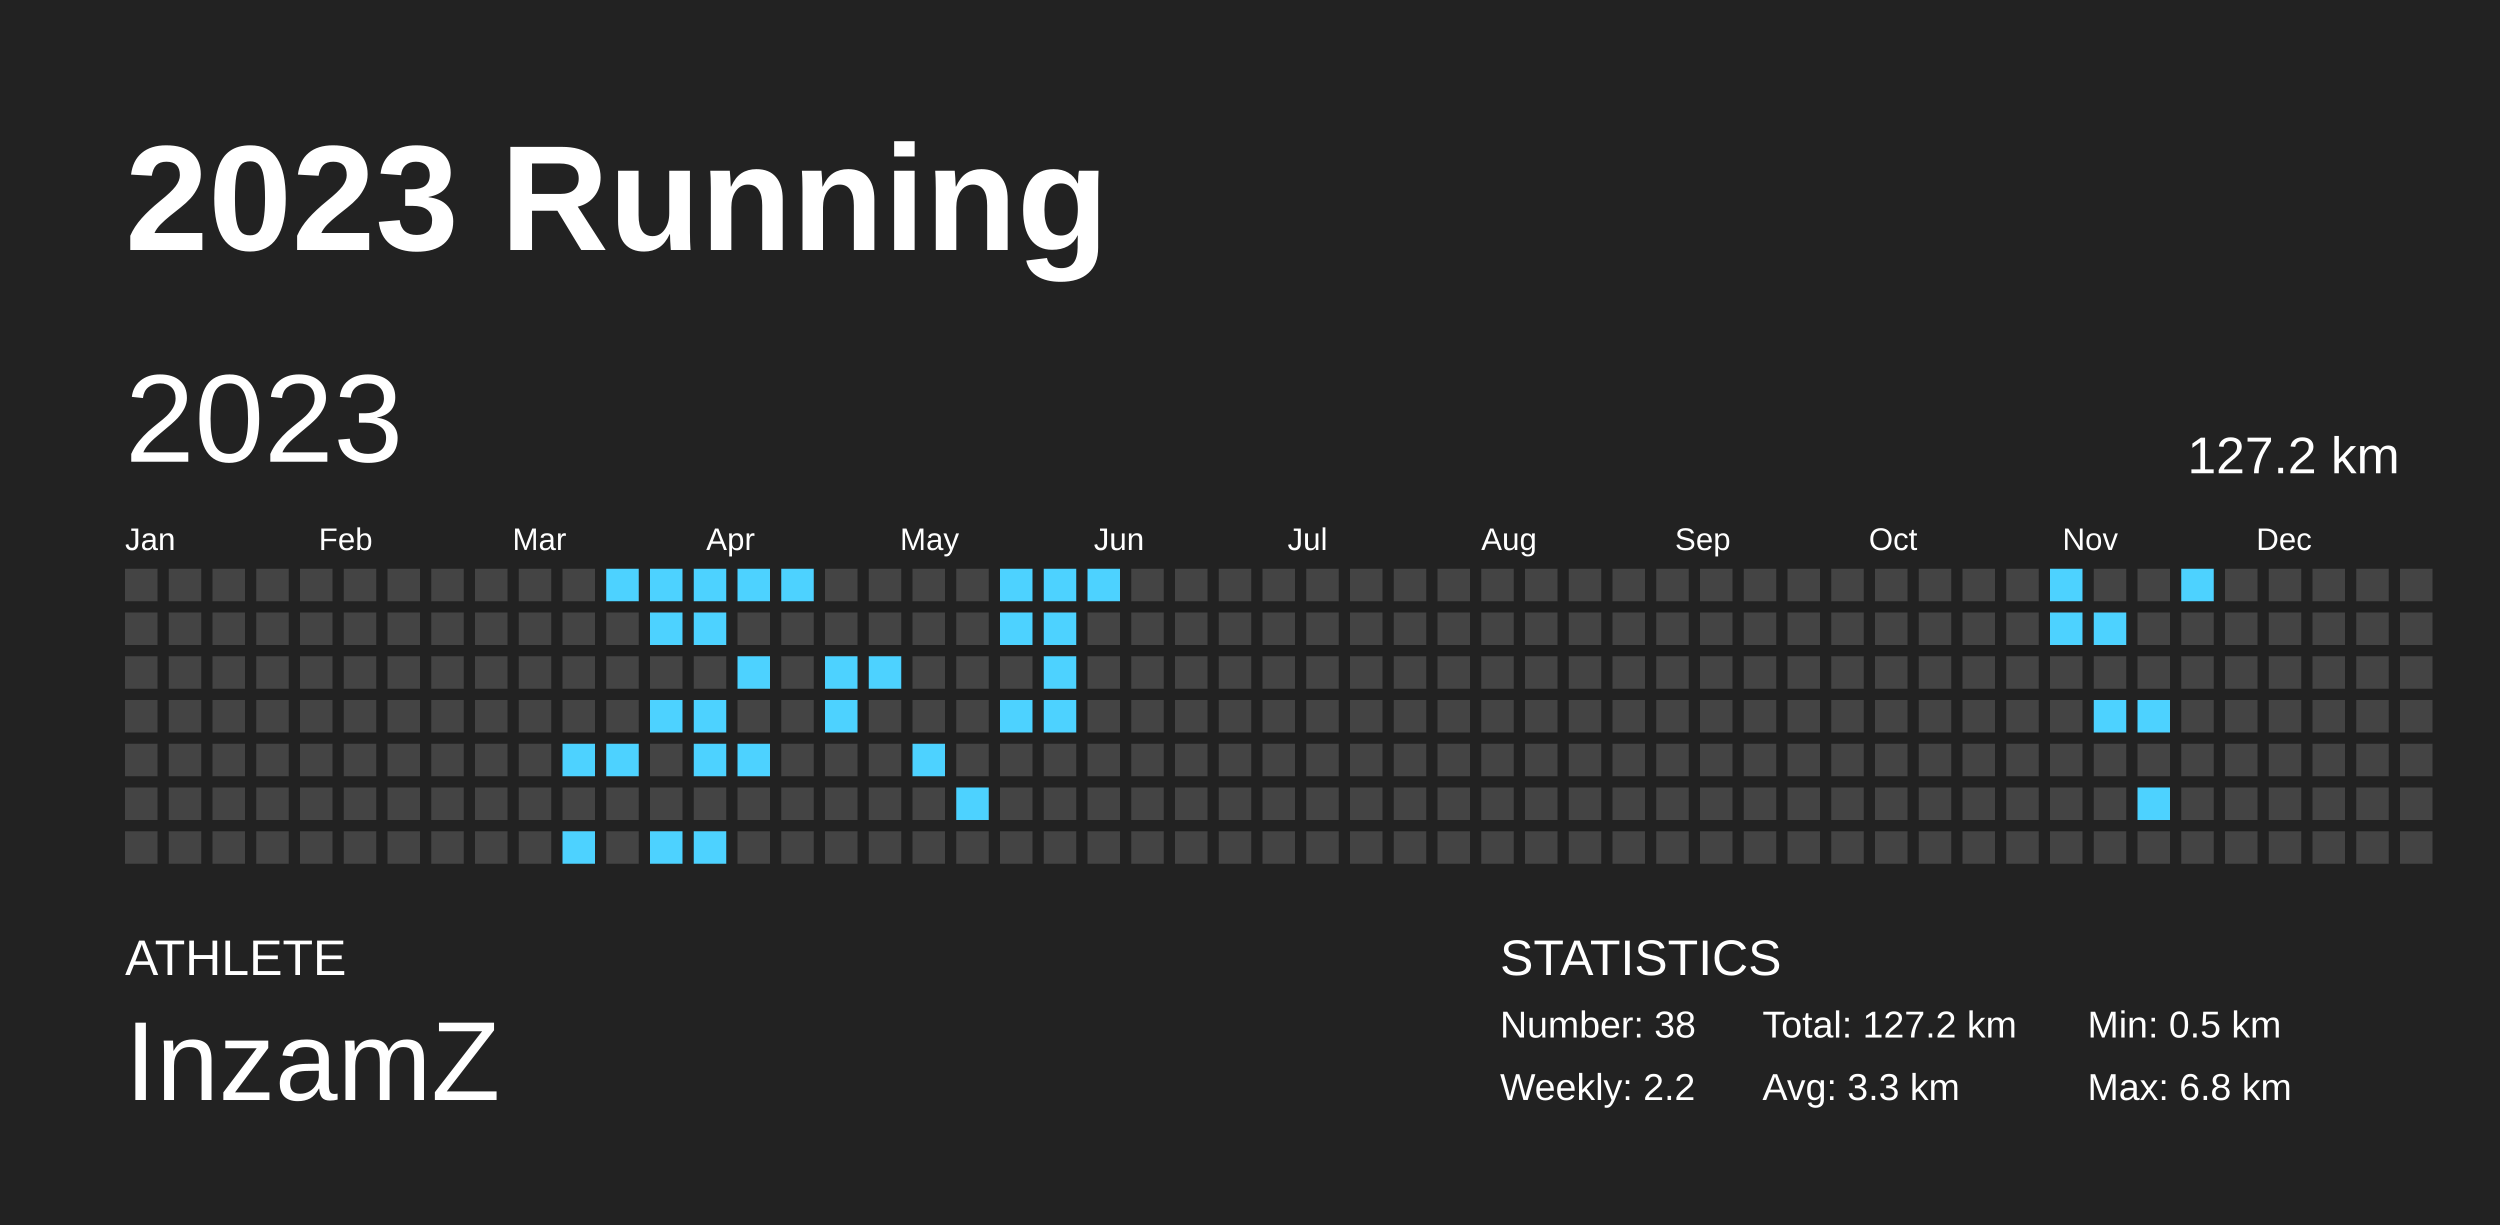
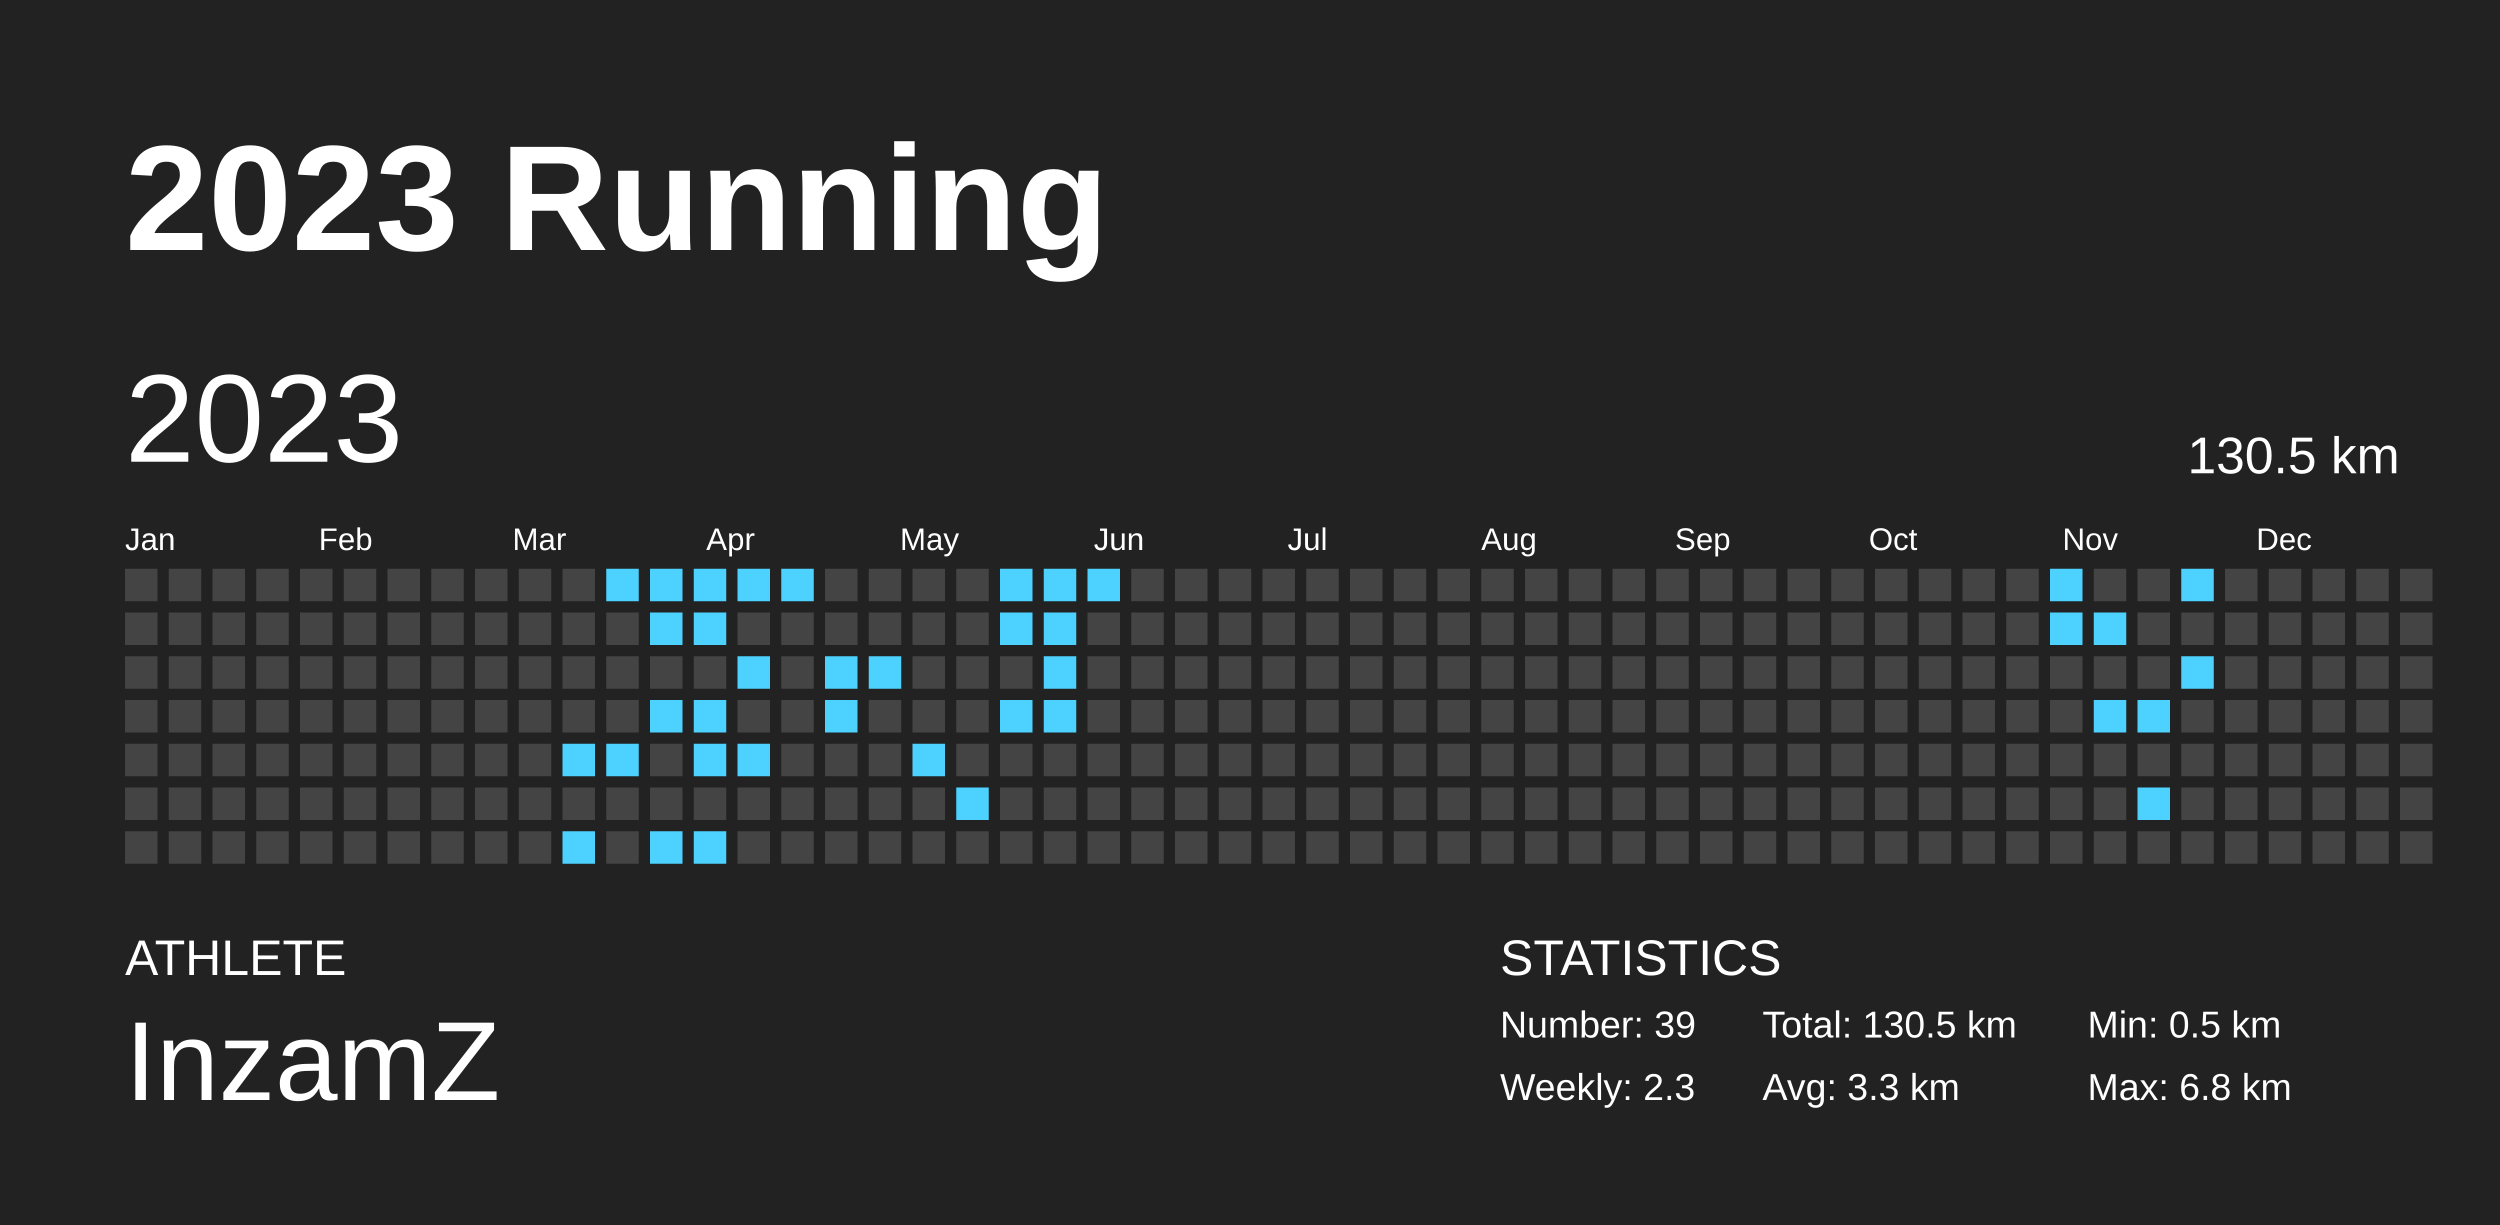
<svg xmlns="http://www.w3.org/2000/svg" baseProfile="full" height="98mm" version="1.1" viewBox="0,0,200,98" width="200mm">
  <defs />
  <rect fill="#222222" height="98" width="200" x="0" y="0" />
  <text fill="#FFFFFF" style="font-size:12px; font-family:Arial; font-weight:bold;" x="10" y="20">2023 Running</text>
  <text fill="#FFFFFF" style="font-size:4px; font-family:Arial" x="10" y="78">ATHLETE</text>
  <text fill="#FFFFFF" style="font-size:9px; font-family:Arial" x="10" y="88">InzamZ</text>
  <text fill="#FFFFFF" style="font-size:4px; font-family:Arial" x="120" y="78">STATISTICS</text>
-   <text fill="#FFFFFF" style="font-size:3px; font-family:Arial" x="120" y="83">Number: 38</text>
-   <text fill="#FFFFFF" style="font-size:3px; font-family:Arial" x="120" y="88">Weekly: 2.2</text>
-   <text fill="#FFFFFF" style="font-size:3px; font-family:Arial" x="141" y="83">Total: 127.2 km</text>
+   <text fill="#FFFFFF" style="font-size:3px; font-family:Arial" x="120" y="83">Number: 39</text>
+   <text fill="#FFFFFF" style="font-size:3px; font-family:Arial" x="120" y="88">Weekly: 2.3</text>
+   <text fill="#FFFFFF" style="font-size:3px; font-family:Arial" x="141" y="83">Total: 130.5 km</text>
  <text fill="#FFFFFF" style="font-size:3px; font-family:Arial" x="141" y="88">Avg: 3.3 km</text>
  <text fill="#FFFFFF" style="font-size:3px; font-family:Arial" x="167" y="83">Min: 0.5 km</text>
  <text fill="#FFFFFF" style="font-size:3px; font-family:Arial" x="167" y="88">Max: 6.8 km</text>
  <text dominant-baseline="hanging" fill="#FFFFFF" style="font-size:10.0px; font-family:Arial;" x="10" y="30">2023</text>
-   <text dominant-baseline="hanging" fill="#FFFFFF" style="font-size:4.125px; font-family:Arial;" x="175" y="35">127.2 km</text>
+   <text dominant-baseline="hanging" fill="#FFFFFF" style="font-size:4.125px; font-family:Arial;" x="175" y="35">130.5 km</text>
  <text fill="#FFFFFF" style="font-size:2.5px; font-family:Arial" x="10.0" y="44">Jan</text>
  <text fill="#FFFFFF" style="font-size:2.5px; font-family:Arial" x="25.5" y="44">Feb</text>
  <text fill="#FFFFFF" style="font-size:2.5px; font-family:Arial" x="41.0" y="44">Mar</text>
  <text fill="#FFFFFF" style="font-size:2.5px; font-family:Arial" x="56.5" y="44">Apr</text>
  <text fill="#FFFFFF" style="font-size:2.5px; font-family:Arial" x="72.0" y="44">May</text>
  <text fill="#FFFFFF" style="font-size:2.5px; font-family:Arial" x="87.5" y="44">Jun</text>
  <text fill="#FFFFFF" style="font-size:2.5px; font-family:Arial" x="103.0" y="44">Jul</text>
  <text fill="#FFFFFF" style="font-size:2.5px; font-family:Arial" x="118.5" y="44">Aug</text>
  <text fill="#FFFFFF" style="font-size:2.5px; font-family:Arial" x="134.0" y="44">Sep</text>
  <text fill="#FFFFFF" style="font-size:2.5px; font-family:Arial" x="149.5" y="44">Oct</text>
  <text fill="#FFFFFF" style="font-size:2.5px; font-family:Arial" x="165.0" y="44">Nov</text>
  <text fill="#FFFFFF" style="font-size:2.5px; font-family:Arial" x="180.5" y="44">Dec</text>
  <rect fill="#444444" height="2.6" width="2.6" x="10.0" y="45.5" />
  <rect fill="#444444" height="2.6" width="2.6" x="10.0" y="49.0" />
  <rect fill="#444444" height="2.6" width="2.6" x="10.0" y="52.5" />
  <rect fill="#444444" height="2.6" width="2.6" x="10.0" y="56.0" />
  <rect fill="#444444" height="2.6" width="2.6" x="10.0" y="59.5" />
  <rect fill="#444444" height="2.6" width="2.6" x="10.0" y="63.0" />
  <rect fill="#444444" height="2.6" width="2.6" x="10.0" y="66.5" />
  <rect fill="#444444" height="2.6" width="2.6" x="13.5" y="45.5" />
  <rect fill="#444444" height="2.6" width="2.6" x="13.5" y="49.0" />
  <rect fill="#444444" height="2.6" width="2.6" x="13.5" y="52.5" />
  <rect fill="#444444" height="2.6" width="2.6" x="13.5" y="56.0" />
  <rect fill="#444444" height="2.6" width="2.6" x="13.5" y="59.5" />
  <rect fill="#444444" height="2.6" width="2.6" x="13.5" y="63.0" />
  <rect fill="#444444" height="2.6" width="2.6" x="13.5" y="66.5" />
  <rect fill="#444444" height="2.6" width="2.6" x="17.0" y="45.5" />
  <rect fill="#444444" height="2.6" width="2.6" x="17.0" y="49.0" />
  <rect fill="#444444" height="2.6" width="2.6" x="17.0" y="52.5" />
  <rect fill="#444444" height="2.6" width="2.6" x="17.0" y="56.0" />
  <rect fill="#444444" height="2.6" width="2.6" x="17.0" y="59.5" />
  <rect fill="#444444" height="2.6" width="2.6" x="17.0" y="63.0" />
  <rect fill="#444444" height="2.6" width="2.6" x="17.0" y="66.5" />
  <rect fill="#444444" height="2.6" width="2.6" x="20.5" y="45.5" />
  <rect fill="#444444" height="2.6" width="2.6" x="20.5" y="49.0" />
  <rect fill="#444444" height="2.6" width="2.6" x="20.5" y="52.5" />
  <rect fill="#444444" height="2.6" width="2.6" x="20.5" y="56.0" />
  <rect fill="#444444" height="2.6" width="2.6" x="20.5" y="59.5" />
  <rect fill="#444444" height="2.6" width="2.6" x="20.5" y="63.0" />
  <rect fill="#444444" height="2.6" width="2.6" x="20.5" y="66.5" />
  <rect fill="#444444" height="2.6" width="2.6" x="24.0" y="45.5" />
  <rect fill="#444444" height="2.6" width="2.6" x="24.0" y="49.0" />
  <rect fill="#444444" height="2.6" width="2.6" x="24.0" y="52.5" />
  <rect fill="#444444" height="2.6" width="2.6" x="24.0" y="56.0" />
  <rect fill="#444444" height="2.6" width="2.6" x="24.0" y="59.5" />
  <rect fill="#444444" height="2.6" width="2.6" x="24.0" y="63.0" />
  <rect fill="#444444" height="2.6" width="2.6" x="24.0" y="66.5" />
  <rect fill="#444444" height="2.6" width="2.6" x="27.5" y="45.5" />
  <rect fill="#444444" height="2.6" width="2.6" x="27.5" y="49.0" />
  <rect fill="#444444" height="2.6" width="2.6" x="27.5" y="52.5" />
  <rect fill="#444444" height="2.6" width="2.6" x="27.5" y="56.0" />
  <rect fill="#444444" height="2.6" width="2.6" x="27.5" y="59.5" />
  <rect fill="#444444" height="2.6" width="2.6" x="27.5" y="63.0" />
  <rect fill="#444444" height="2.6" width="2.6" x="27.5" y="66.5" />
  <rect fill="#444444" height="2.6" width="2.6" x="31.0" y="45.5" />
  <rect fill="#444444" height="2.6" width="2.6" x="31.0" y="49.0" />
  <rect fill="#444444" height="2.6" width="2.6" x="31.0" y="52.5" />
  <rect fill="#444444" height="2.6" width="2.6" x="31.0" y="56.0" />
  <rect fill="#444444" height="2.6" width="2.6" x="31.0" y="59.5" />
  <rect fill="#444444" height="2.6" width="2.6" x="31.0" y="63.0" />
  <rect fill="#444444" height="2.6" width="2.6" x="31.0" y="66.5" />
  <rect fill="#444444" height="2.6" width="2.6" x="34.5" y="45.5" />
  <rect fill="#444444" height="2.6" width="2.6" x="34.5" y="49.0" />
  <rect fill="#444444" height="2.6" width="2.6" x="34.5" y="52.5" />
  <rect fill="#444444" height="2.6" width="2.6" x="34.5" y="56.0" />
  <rect fill="#444444" height="2.6" width="2.6" x="34.5" y="59.5" />
  <rect fill="#444444" height="2.6" width="2.6" x="34.5" y="63.0" />
  <rect fill="#444444" height="2.6" width="2.6" x="34.5" y="66.5" />
  <rect fill="#444444" height="2.6" width="2.6" x="38.0" y="45.5" />
  <rect fill="#444444" height="2.6" width="2.6" x="38.0" y="49.0" />
  <rect fill="#444444" height="2.6" width="2.6" x="38.0" y="52.5" />
  <rect fill="#444444" height="2.6" width="2.6" x="38.0" y="56.0" />
  <rect fill="#444444" height="2.6" width="2.6" x="38.0" y="59.5" />
  <rect fill="#444444" height="2.6" width="2.6" x="38.0" y="63.0" />
  <rect fill="#444444" height="2.6" width="2.6" x="38.0" y="66.5" />
  <rect fill="#444444" height="2.6" width="2.6" x="41.5" y="45.5" />
  <rect fill="#444444" height="2.6" width="2.6" x="41.5" y="49.0" />
  <rect fill="#444444" height="2.6" width="2.6" x="41.5" y="52.5" />
  <rect fill="#444444" height="2.6" width="2.6" x="41.5" y="56.0" />
  <rect fill="#444444" height="2.6" width="2.6" x="41.5" y="59.5" />
  <rect fill="#444444" height="2.6" width="2.6" x="41.5" y="63.0" />
  <rect fill="#444444" height="2.6" width="2.6" x="41.5" y="66.5" />
  <rect fill="#444444" height="2.6" width="2.6" x="45.0" y="45.5" />
  <rect fill="#444444" height="2.6" width="2.6" x="45.0" y="49.0" />
  <rect fill="#444444" height="2.6" width="2.6" x="45.0" y="52.5" />
  <rect fill="#444444" height="2.6" width="2.6" x="45.0" y="56.0" />
  <rect fill="#4dd2ff" height="2.6" width="2.6" x="45.0" y="59.5" />
  <rect fill="#444444" height="2.6" width="2.6" x="45.0" y="63.0" />
  <rect fill="#4dd2ff" height="2.6" width="2.6" x="45.0" y="66.5" />
  <rect fill="#4dd2ff" height="2.6" width="2.6" x="48.5" y="45.5" />
  <rect fill="#444444" height="2.6" width="2.6" x="48.5" y="49.0" />
  <rect fill="#444444" height="2.6" width="2.6" x="48.5" y="52.5" />
  <rect fill="#444444" height="2.6" width="2.6" x="48.5" y="56.0" />
  <rect fill="#4dd2ff" height="2.6" width="2.6" x="48.5" y="59.5" />
  <rect fill="#444444" height="2.6" width="2.6" x="48.5" y="63.0" />
  <rect fill="#444444" height="2.6" width="2.6" x="48.5" y="66.5" />
  <rect fill="#4dd2ff" height="2.6" width="2.6" x="52.0" y="45.5" />
  <rect fill="#4dd2ff" height="2.6" width="2.6" x="52.0" y="49.0" />
  <rect fill="#444444" height="2.6" width="2.6" x="52.0" y="52.5" />
  <rect fill="#4dd2ff" height="2.6" width="2.6" x="52.0" y="56.0" />
  <rect fill="#444444" height="2.6" width="2.6" x="52.0" y="59.5" />
  <rect fill="#444444" height="2.6" width="2.6" x="52.0" y="63.0" />
  <rect fill="#4dd2ff" height="2.6" width="2.6" x="52.0" y="66.5" />
  <rect fill="#4dd2ff" height="2.6" width="2.6" x="55.5" y="45.5" />
  <rect fill="#4dd2ff" height="2.6" width="2.6" x="55.5" y="49.0" />
  <rect fill="#444444" height="2.6" width="2.6" x="55.5" y="52.5" />
  <rect fill="#4dd2ff" height="2.6" width="2.6" x="55.5" y="56.0" />
  <rect fill="#4dd2ff" height="2.6" width="2.6" x="55.5" y="59.5" />
  <rect fill="#444444" height="2.6" width="2.6" x="55.5" y="63.0" />
  <rect fill="#4dd2ff" height="2.6" width="2.6" x="55.5" y="66.5" />
  <rect fill="#4dd2ff" height="2.6" width="2.6" x="59.0" y="45.5" />
  <rect fill="#444444" height="2.6" width="2.6" x="59.0" y="49.0" />
  <rect fill="#4dd2ff" height="2.6" width="2.6" x="59.0" y="52.5" />
  <rect fill="#444444" height="2.6" width="2.6" x="59.0" y="56.0" />
  <rect fill="#4dd2ff" height="2.6" width="2.6" x="59.0" y="59.5" />
  <rect fill="#444444" height="2.6" width="2.6" x="59.0" y="63.0" />
  <rect fill="#444444" height="2.6" width="2.6" x="59.0" y="66.5" />
  <rect fill="#4dd2ff" height="2.6" width="2.6" x="62.5" y="45.5" />
  <rect fill="#444444" height="2.6" width="2.6" x="62.5" y="49.0" />
  <rect fill="#444444" height="2.6" width="2.6" x="62.5" y="52.5" />
  <rect fill="#444444" height="2.6" width="2.6" x="62.5" y="56.0" />
  <rect fill="#444444" height="2.6" width="2.6" x="62.5" y="59.5" />
  <rect fill="#444444" height="2.6" width="2.6" x="62.5" y="63.0" />
  <rect fill="#444444" height="2.6" width="2.6" x="62.5" y="66.5" />
  <rect fill="#444444" height="2.6" width="2.6" x="66.0" y="45.5" />
  <rect fill="#444444" height="2.6" width="2.6" x="66.0" y="49.0" />
  <rect fill="#4dd2ff" height="2.6" width="2.6" x="66.0" y="52.5" />
  <rect fill="#4dd2ff" height="2.6" width="2.6" x="66.0" y="56.0" />
  <rect fill="#444444" height="2.6" width="2.6" x="66.0" y="59.5" />
  <rect fill="#444444" height="2.6" width="2.6" x="66.0" y="63.0" />
  <rect fill="#444444" height="2.6" width="2.6" x="66.0" y="66.5" />
  <rect fill="#444444" height="2.6" width="2.6" x="69.5" y="45.5" />
  <rect fill="#444444" height="2.6" width="2.6" x="69.5" y="49.0" />
  <rect fill="#4dd2ff" height="2.6" width="2.6" x="69.5" y="52.5" />
  <rect fill="#444444" height="2.6" width="2.6" x="69.5" y="56.0" />
  <rect fill="#444444" height="2.6" width="2.6" x="69.5" y="59.5" />
  <rect fill="#444444" height="2.6" width="2.6" x="69.5" y="63.0" />
  <rect fill="#444444" height="2.6" width="2.6" x="69.5" y="66.5" />
  <rect fill="#444444" height="2.6" width="2.6" x="73.0" y="45.5" />
  <rect fill="#444444" height="2.6" width="2.6" x="73.0" y="49.0" />
  <rect fill="#444444" height="2.6" width="2.6" x="73.0" y="52.5" />
  <rect fill="#444444" height="2.6" width="2.6" x="73.0" y="56.0" />
  <rect fill="#4dd2ff" height="2.6" width="2.6" x="73.0" y="59.5" />
  <rect fill="#444444" height="2.6" width="2.6" x="73.0" y="63.0" />
  <rect fill="#444444" height="2.6" width="2.6" x="73.0" y="66.5" />
  <rect fill="#444444" height="2.6" width="2.6" x="76.5" y="45.5" />
  <rect fill="#444444" height="2.6" width="2.6" x="76.5" y="49.0" />
  <rect fill="#444444" height="2.6" width="2.6" x="76.5" y="52.5" />
  <rect fill="#444444" height="2.6" width="2.6" x="76.5" y="56.0" />
  <rect fill="#444444" height="2.6" width="2.6" x="76.5" y="59.5" />
  <rect fill="#4dd2ff" height="2.6" width="2.6" x="76.5" y="63.0" />
  <rect fill="#444444" height="2.6" width="2.6" x="76.5" y="66.5" />
  <rect fill="#4dd2ff" height="2.6" width="2.6" x="80.0" y="45.5" />
  <rect fill="#4dd2ff" height="2.6" width="2.6" x="80.0" y="49.0" />
  <rect fill="#444444" height="2.6" width="2.6" x="80.0" y="52.5" />
  <rect fill="#4dd2ff" height="2.6" width="2.6" x="80.0" y="56.0" />
  <rect fill="#444444" height="2.6" width="2.6" x="80.0" y="59.5" />
  <rect fill="#444444" height="2.6" width="2.6" x="80.0" y="63.0" />
  <rect fill="#444444" height="2.6" width="2.6" x="80.0" y="66.5" />
  <rect fill="#4dd2ff" height="2.6" width="2.6" x="83.5" y="45.5" />
  <rect fill="#4dd2ff" height="2.6" width="2.6" x="83.5" y="49.0" />
  <rect fill="#4dd2ff" height="2.6" width="2.6" x="83.5" y="52.5" />
  <rect fill="#4dd2ff" height="2.6" width="2.6" x="83.5" y="56.0" />
  <rect fill="#444444" height="2.6" width="2.6" x="83.5" y="59.5" />
  <rect fill="#444444" height="2.6" width="2.6" x="83.5" y="63.0" />
  <rect fill="#444444" height="2.6" width="2.6" x="83.5" y="66.5" />
  <rect fill="#4dd2ff" height="2.6" width="2.6" x="87.0" y="45.5" />
  <rect fill="#444444" height="2.6" width="2.6" x="87.0" y="49.0" />
  <rect fill="#444444" height="2.6" width="2.6" x="87.0" y="52.5" />
  <rect fill="#444444" height="2.6" width="2.6" x="87.0" y="56.0" />
  <rect fill="#444444" height="2.6" width="2.6" x="87.0" y="59.5" />
  <rect fill="#444444" height="2.6" width="2.6" x="87.0" y="63.0" />
  <rect fill="#444444" height="2.6" width="2.6" x="87.0" y="66.5" />
  <rect fill="#444444" height="2.6" width="2.6" x="90.5" y="45.5" />
  <rect fill="#444444" height="2.6" width="2.6" x="90.5" y="49.0" />
  <rect fill="#444444" height="2.6" width="2.6" x="90.5" y="52.5" />
  <rect fill="#444444" height="2.6" width="2.6" x="90.5" y="56.0" />
  <rect fill="#444444" height="2.6" width="2.6" x="90.5" y="59.5" />
  <rect fill="#444444" height="2.6" width="2.6" x="90.5" y="63.0" />
  <rect fill="#444444" height="2.6" width="2.6" x="90.5" y="66.5" />
  <rect fill="#444444" height="2.6" width="2.6" x="94.0" y="45.5" />
  <rect fill="#444444" height="2.6" width="2.6" x="94.0" y="49.0" />
  <rect fill="#444444" height="2.6" width="2.6" x="94.0" y="52.5" />
  <rect fill="#444444" height="2.6" width="2.6" x="94.0" y="56.0" />
  <rect fill="#444444" height="2.6" width="2.6" x="94.0" y="59.5" />
  <rect fill="#444444" height="2.6" width="2.6" x="94.0" y="63.0" />
  <rect fill="#444444" height="2.6" width="2.6" x="94.0" y="66.5" />
  <rect fill="#444444" height="2.6" width="2.6" x="97.5" y="45.5" />
  <rect fill="#444444" height="2.6" width="2.6" x="97.5" y="49.0" />
  <rect fill="#444444" height="2.6" width="2.6" x="97.5" y="52.5" />
  <rect fill="#444444" height="2.6" width="2.6" x="97.5" y="56.0" />
  <rect fill="#444444" height="2.6" width="2.6" x="97.5" y="59.5" />
  <rect fill="#444444" height="2.6" width="2.6" x="97.5" y="63.0" />
  <rect fill="#444444" height="2.6" width="2.6" x="97.5" y="66.5" />
  <rect fill="#444444" height="2.6" width="2.6" x="101.0" y="45.5" />
  <rect fill="#444444" height="2.6" width="2.6" x="101.0" y="49.0" />
  <rect fill="#444444" height="2.6" width="2.6" x="101.0" y="52.5" />
  <rect fill="#444444" height="2.6" width="2.6" x="101.0" y="56.0" />
  <rect fill="#444444" height="2.6" width="2.6" x="101.0" y="59.5" />
  <rect fill="#444444" height="2.6" width="2.6" x="101.0" y="63.0" />
  <rect fill="#444444" height="2.6" width="2.6" x="101.0" y="66.5" />
  <rect fill="#444444" height="2.6" width="2.6" x="104.5" y="45.5" />
  <rect fill="#444444" height="2.6" width="2.6" x="104.5" y="49.0" />
  <rect fill="#444444" height="2.6" width="2.6" x="104.5" y="52.5" />
  <rect fill="#444444" height="2.6" width="2.6" x="104.5" y="56.0" />
  <rect fill="#444444" height="2.6" width="2.6" x="104.5" y="59.5" />
  <rect fill="#444444" height="2.6" width="2.6" x="104.5" y="63.0" />
  <rect fill="#444444" height="2.6" width="2.6" x="104.5" y="66.5" />
  <rect fill="#444444" height="2.6" width="2.6" x="108.0" y="45.5" />
  <rect fill="#444444" height="2.6" width="2.6" x="108.0" y="49.0" />
  <rect fill="#444444" height="2.6" width="2.6" x="108.0" y="52.5" />
  <rect fill="#444444" height="2.6" width="2.6" x="108.0" y="56.0" />
  <rect fill="#444444" height="2.6" width="2.6" x="108.0" y="59.5" />
  <rect fill="#444444" height="2.6" width="2.6" x="108.0" y="63.0" />
  <rect fill="#444444" height="2.6" width="2.6" x="108.0" y="66.5" />
  <rect fill="#444444" height="2.6" width="2.6" x="111.5" y="45.5" />
  <rect fill="#444444" height="2.6" width="2.6" x="111.5" y="49.0" />
  <rect fill="#444444" height="2.6" width="2.6" x="111.5" y="52.5" />
  <rect fill="#444444" height="2.6" width="2.6" x="111.5" y="56.0" />
  <rect fill="#444444" height="2.6" width="2.6" x="111.5" y="59.5" />
  <rect fill="#444444" height="2.6" width="2.6" x="111.5" y="63.0" />
  <rect fill="#444444" height="2.6" width="2.6" x="111.5" y="66.5" />
  <rect fill="#444444" height="2.6" width="2.6" x="115.0" y="45.5" />
  <rect fill="#444444" height="2.6" width="2.6" x="115.0" y="49.0" />
  <rect fill="#444444" height="2.6" width="2.6" x="115.0" y="52.5" />
  <rect fill="#444444" height="2.6" width="2.6" x="115.0" y="56.0" />
  <rect fill="#444444" height="2.6" width="2.6" x="115.0" y="59.5" />
  <rect fill="#444444" height="2.6" width="2.6" x="115.0" y="63.0" />
  <rect fill="#444444" height="2.6" width="2.6" x="115.0" y="66.5" />
  <rect fill="#444444" height="2.6" width="2.6" x="118.5" y="45.5" />
  <rect fill="#444444" height="2.6" width="2.6" x="118.5" y="49.0" />
  <rect fill="#444444" height="2.6" width="2.6" x="118.5" y="52.5" />
  <rect fill="#444444" height="2.6" width="2.6" x="118.5" y="56.0" />
  <rect fill="#444444" height="2.6" width="2.6" x="118.5" y="59.5" />
  <rect fill="#444444" height="2.6" width="2.6" x="118.5" y="63.0" />
  <rect fill="#444444" height="2.6" width="2.6" x="118.5" y="66.5" />
  <rect fill="#444444" height="2.6" width="2.6" x="122.0" y="45.5" />
  <rect fill="#444444" height="2.6" width="2.6" x="122.0" y="49.0" />
  <rect fill="#444444" height="2.6" width="2.6" x="122.0" y="52.5" />
  <rect fill="#444444" height="2.6" width="2.6" x="122.0" y="56.0" />
  <rect fill="#444444" height="2.6" width="2.6" x="122.0" y="59.5" />
  <rect fill="#444444" height="2.6" width="2.6" x="122.0" y="63.0" />
  <rect fill="#444444" height="2.6" width="2.6" x="122.0" y="66.5" />
  <rect fill="#444444" height="2.6" width="2.6" x="125.5" y="45.5" />
  <rect fill="#444444" height="2.6" width="2.6" x="125.5" y="49.0" />
  <rect fill="#444444" height="2.6" width="2.6" x="125.5" y="52.5" />
  <rect fill="#444444" height="2.6" width="2.6" x="125.5" y="56.0" />
  <rect fill="#444444" height="2.6" width="2.6" x="125.5" y="59.5" />
  <rect fill="#444444" height="2.6" width="2.6" x="125.5" y="63.0" />
  <rect fill="#444444" height="2.6" width="2.6" x="125.5" y="66.5" />
  <rect fill="#444444" height="2.6" width="2.6" x="129.0" y="45.5" />
  <rect fill="#444444" height="2.6" width="2.6" x="129.0" y="49.0" />
  <rect fill="#444444" height="2.6" width="2.6" x="129.0" y="52.5" />
  <rect fill="#444444" height="2.6" width="2.6" x="129.0" y="56.0" />
  <rect fill="#444444" height="2.6" width="2.6" x="129.0" y="59.5" />
  <rect fill="#444444" height="2.6" width="2.6" x="129.0" y="63.0" />
  <rect fill="#444444" height="2.6" width="2.6" x="129.0" y="66.5" />
  <rect fill="#444444" height="2.6" width="2.6" x="132.5" y="45.5" />
  <rect fill="#444444" height="2.6" width="2.6" x="132.5" y="49.0" />
  <rect fill="#444444" height="2.6" width="2.6" x="132.5" y="52.5" />
  <rect fill="#444444" height="2.6" width="2.6" x="132.5" y="56.0" />
  <rect fill="#444444" height="2.6" width="2.6" x="132.5" y="59.5" />
  <rect fill="#444444" height="2.6" width="2.6" x="132.5" y="63.0" />
  <rect fill="#444444" height="2.6" width="2.6" x="132.5" y="66.5" />
  <rect fill="#444444" height="2.6" width="2.6" x="136.0" y="45.5" />
  <rect fill="#444444" height="2.6" width="2.6" x="136.0" y="49.0" />
  <rect fill="#444444" height="2.6" width="2.6" x="136.0" y="52.5" />
  <rect fill="#444444" height="2.6" width="2.6" x="136.0" y="56.0" />
  <rect fill="#444444" height="2.6" width="2.6" x="136.0" y="59.5" />
  <rect fill="#444444" height="2.6" width="2.6" x="136.0" y="63.0" />
  <rect fill="#444444" height="2.6" width="2.6" x="136.0" y="66.5" />
  <rect fill="#444444" height="2.6" width="2.6" x="139.5" y="45.5" />
  <rect fill="#444444" height="2.6" width="2.6" x="139.5" y="49.0" />
  <rect fill="#444444" height="2.6" width="2.6" x="139.5" y="52.5" />
  <rect fill="#444444" height="2.6" width="2.6" x="139.5" y="56.0" />
  <rect fill="#444444" height="2.6" width="2.6" x="139.5" y="59.5" />
  <rect fill="#444444" height="2.6" width="2.6" x="139.5" y="63.0" />
  <rect fill="#444444" height="2.6" width="2.6" x="139.5" y="66.5" />
  <rect fill="#444444" height="2.6" width="2.6" x="143.0" y="45.5" />
  <rect fill="#444444" height="2.6" width="2.6" x="143.0" y="49.0" />
  <rect fill="#444444" height="2.6" width="2.6" x="143.0" y="52.5" />
  <rect fill="#444444" height="2.6" width="2.6" x="143.0" y="56.0" />
  <rect fill="#444444" height="2.6" width="2.6" x="143.0" y="59.5" />
  <rect fill="#444444" height="2.6" width="2.6" x="143.0" y="63.0" />
  <rect fill="#444444" height="2.6" width="2.6" x="143.0" y="66.5" />
  <rect fill="#444444" height="2.6" width="2.6" x="146.5" y="45.5" />
  <rect fill="#444444" height="2.6" width="2.6" x="146.5" y="49.0" />
  <rect fill="#444444" height="2.6" width="2.6" x="146.5" y="52.5" />
  <rect fill="#444444" height="2.6" width="2.6" x="146.5" y="56.0" />
  <rect fill="#444444" height="2.6" width="2.6" x="146.5" y="59.5" />
  <rect fill="#444444" height="2.6" width="2.6" x="146.5" y="63.0" />
  <rect fill="#444444" height="2.6" width="2.6" x="146.5" y="66.5" />
  <rect fill="#444444" height="2.6" width="2.6" x="150.0" y="45.5" />
  <rect fill="#444444" height="2.6" width="2.6" x="150.0" y="49.0" />
  <rect fill="#444444" height="2.6" width="2.6" x="150.0" y="52.5" />
  <rect fill="#444444" height="2.6" width="2.6" x="150.0" y="56.0" />
  <rect fill="#444444" height="2.6" width="2.6" x="150.0" y="59.5" />
  <rect fill="#444444" height="2.6" width="2.6" x="150.0" y="63.0" />
  <rect fill="#444444" height="2.6" width="2.6" x="150.0" y="66.5" />
  <rect fill="#444444" height="2.6" width="2.6" x="153.5" y="45.5" />
  <rect fill="#444444" height="2.6" width="2.6" x="153.5" y="49.0" />
  <rect fill="#444444" height="2.6" width="2.6" x="153.5" y="52.5" />
  <rect fill="#444444" height="2.6" width="2.6" x="153.5" y="56.0" />
  <rect fill="#444444" height="2.6" width="2.6" x="153.5" y="59.5" />
  <rect fill="#444444" height="2.6" width="2.6" x="153.5" y="63.0" />
  <rect fill="#444444" height="2.6" width="2.6" x="153.5" y="66.5" />
  <rect fill="#444444" height="2.6" width="2.6" x="157.0" y="45.5" />
  <rect fill="#444444" height="2.6" width="2.6" x="157.0" y="49.0" />
  <rect fill="#444444" height="2.6" width="2.6" x="157.0" y="52.5" />
  <rect fill="#444444" height="2.6" width="2.6" x="157.0" y="56.0" />
  <rect fill="#444444" height="2.6" width="2.6" x="157.0" y="59.5" />
  <rect fill="#444444" height="2.6" width="2.6" x="157.0" y="63.0" />
  <rect fill="#444444" height="2.6" width="2.6" x="157.0" y="66.5" />
  <rect fill="#444444" height="2.6" width="2.6" x="160.5" y="45.5" />
  <rect fill="#444444" height="2.6" width="2.6" x="160.5" y="49.0" />
  <rect fill="#444444" height="2.6" width="2.6" x="160.5" y="52.5" />
  <rect fill="#444444" height="2.6" width="2.6" x="160.5" y="56.0" />
  <rect fill="#444444" height="2.6" width="2.6" x="160.5" y="59.5" />
  <rect fill="#444444" height="2.6" width="2.6" x="160.5" y="63.0" />
  <rect fill="#444444" height="2.6" width="2.6" x="160.5" y="66.5" />
  <rect fill="#4dd2ff" height="2.6" width="2.6" x="164.0" y="45.5" />
  <rect fill="#4dd2ff" height="2.6" width="2.6" x="164.0" y="49.0" />
  <rect fill="#444444" height="2.6" width="2.6" x="164.0" y="52.5" />
  <rect fill="#444444" height="2.6" width="2.6" x="164.0" y="56.0" />
  <rect fill="#444444" height="2.6" width="2.6" x="164.0" y="59.5" />
  <rect fill="#444444" height="2.6" width="2.6" x="164.0" y="63.0" />
  <rect fill="#444444" height="2.6" width="2.6" x="164.0" y="66.5" />
  <rect fill="#444444" height="2.6" width="2.6" x="167.5" y="45.5" />
  <rect fill="#4dd2ff" height="2.6" width="2.6" x="167.5" y="49.0" />
  <rect fill="#444444" height="2.6" width="2.6" x="167.5" y="52.5" />
  <rect fill="#4dd2ff" height="2.6" width="2.6" x="167.5" y="56.0" />
  <rect fill="#444444" height="2.6" width="2.6" x="167.5" y="59.5" />
  <rect fill="#444444" height="2.6" width="2.6" x="167.5" y="63.0" />
  <rect fill="#444444" height="2.6" width="2.6" x="167.5" y="66.5" />
  <rect fill="#444444" height="2.6" width="2.6" x="171.0" y="45.5" />
  <rect fill="#444444" height="2.6" width="2.6" x="171.0" y="49.0" />
  <rect fill="#444444" height="2.6" width="2.6" x="171.0" y="52.5" />
  <rect fill="#4dd2ff" height="2.6" width="2.6" x="171.0" y="56.0" />
  <rect fill="#444444" height="2.6" width="2.6" x="171.0" y="59.5" />
  <rect fill="#4dd2ff" height="2.6" width="2.6" x="171.0" y="63.0" />
  <rect fill="#444444" height="2.6" width="2.6" x="171.0" y="66.5" />
  <rect fill="#4dd2ff" height="2.6" width="2.6" x="174.5" y="45.5" />
  <rect fill="#444444" height="2.6" width="2.6" x="174.5" y="49.0" />
-   <rect fill="#444444" height="2.6" width="2.6" x="174.5" y="52.5" />
+   <rect fill="#4dd2ff" height="2.6" width="2.6" x="174.5" y="52.5" />
  <rect fill="#444444" height="2.6" width="2.6" x="174.5" y="56.0" />
  <rect fill="#444444" height="2.6" width="2.6" x="174.5" y="59.5" />
  <rect fill="#444444" height="2.6" width="2.6" x="174.5" y="63.0" />
  <rect fill="#444444" height="2.6" width="2.6" x="174.5" y="66.5" />
  <rect fill="#444444" height="2.6" width="2.6" x="178.0" y="45.5" />
  <rect fill="#444444" height="2.6" width="2.6" x="178.0" y="49.0" />
  <rect fill="#444444" height="2.6" width="2.6" x="178.0" y="52.5" />
  <rect fill="#444444" height="2.6" width="2.6" x="178.0" y="56.0" />
  <rect fill="#444444" height="2.6" width="2.6" x="178.0" y="59.5" />
  <rect fill="#444444" height="2.6" width="2.6" x="178.0" y="63.0" />
  <rect fill="#444444" height="2.6" width="2.6" x="178.0" y="66.5" />
  <rect fill="#444444" height="2.6" width="2.6" x="181.5" y="45.5" />
  <rect fill="#444444" height="2.6" width="2.6" x="181.5" y="49.0" />
  <rect fill="#444444" height="2.6" width="2.6" x="181.5" y="52.5" />
  <rect fill="#444444" height="2.6" width="2.6" x="181.5" y="56.0" />
  <rect fill="#444444" height="2.6" width="2.6" x="181.5" y="59.5" />
  <rect fill="#444444" height="2.6" width="2.6" x="181.5" y="63.0" />
  <rect fill="#444444" height="2.6" width="2.6" x="181.5" y="66.5" />
  <rect fill="#444444" height="2.6" width="2.6" x="185.0" y="45.5" />
  <rect fill="#444444" height="2.6" width="2.6" x="185.0" y="49.0" />
  <rect fill="#444444" height="2.6" width="2.6" x="185.0" y="52.5" />
  <rect fill="#444444" height="2.6" width="2.6" x="185.0" y="56.0" />
  <rect fill="#444444" height="2.6" width="2.6" x="185.0" y="59.5" />
  <rect fill="#444444" height="2.6" width="2.6" x="185.0" y="63.0" />
  <rect fill="#444444" height="2.6" width="2.6" x="185.0" y="66.5" />
  <rect fill="#444444" height="2.6" width="2.6" x="188.5" y="45.5" />
  <rect fill="#444444" height="2.6" width="2.6" x="188.5" y="49.0" />
  <rect fill="#444444" height="2.6" width="2.6" x="188.5" y="52.5" />
  <rect fill="#444444" height="2.6" width="2.6" x="188.5" y="56.0" />
  <rect fill="#444444" height="2.6" width="2.6" x="188.5" y="59.5" />
  <rect fill="#444444" height="2.6" width="2.6" x="188.5" y="63.0" />
  <rect fill="#444444" height="2.6" width="2.6" x="188.5" y="66.5" />
  <rect fill="#444444" height="2.6" width="2.6" x="192.0" y="45.5" />
  <rect fill="#444444" height="2.6" width="2.6" x="192.0" y="49.0" />
  <rect fill="#444444" height="2.6" width="2.6" x="192.0" y="52.5" />
  <rect fill="#444444" height="2.6" width="2.6" x="192.0" y="56.0" />
  <rect fill="#444444" height="2.6" width="2.6" x="192.0" y="59.5" />
  <rect fill="#444444" height="2.6" width="2.6" x="192.0" y="63.0" />
  <rect fill="#444444" height="2.6" width="2.6" x="192.0" y="66.5" />
</svg>
